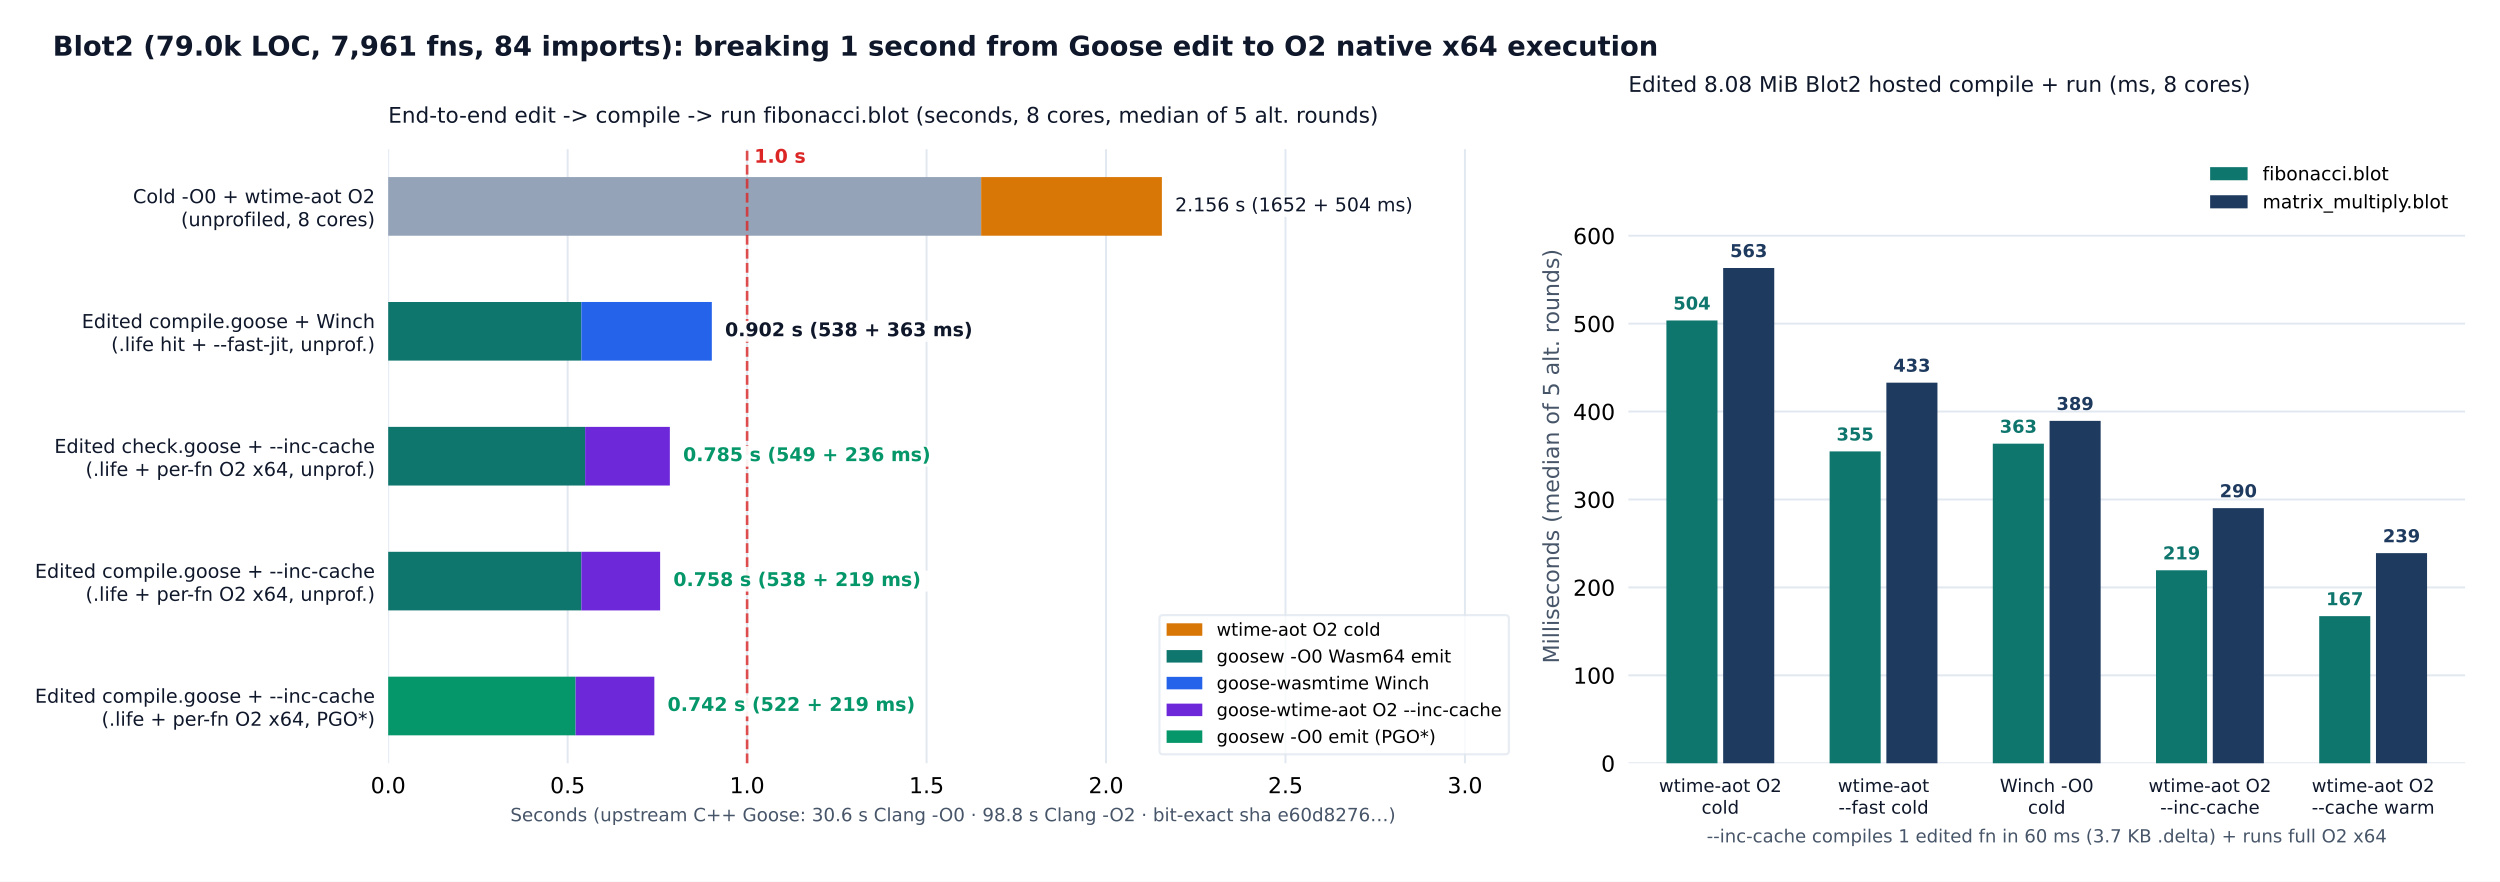
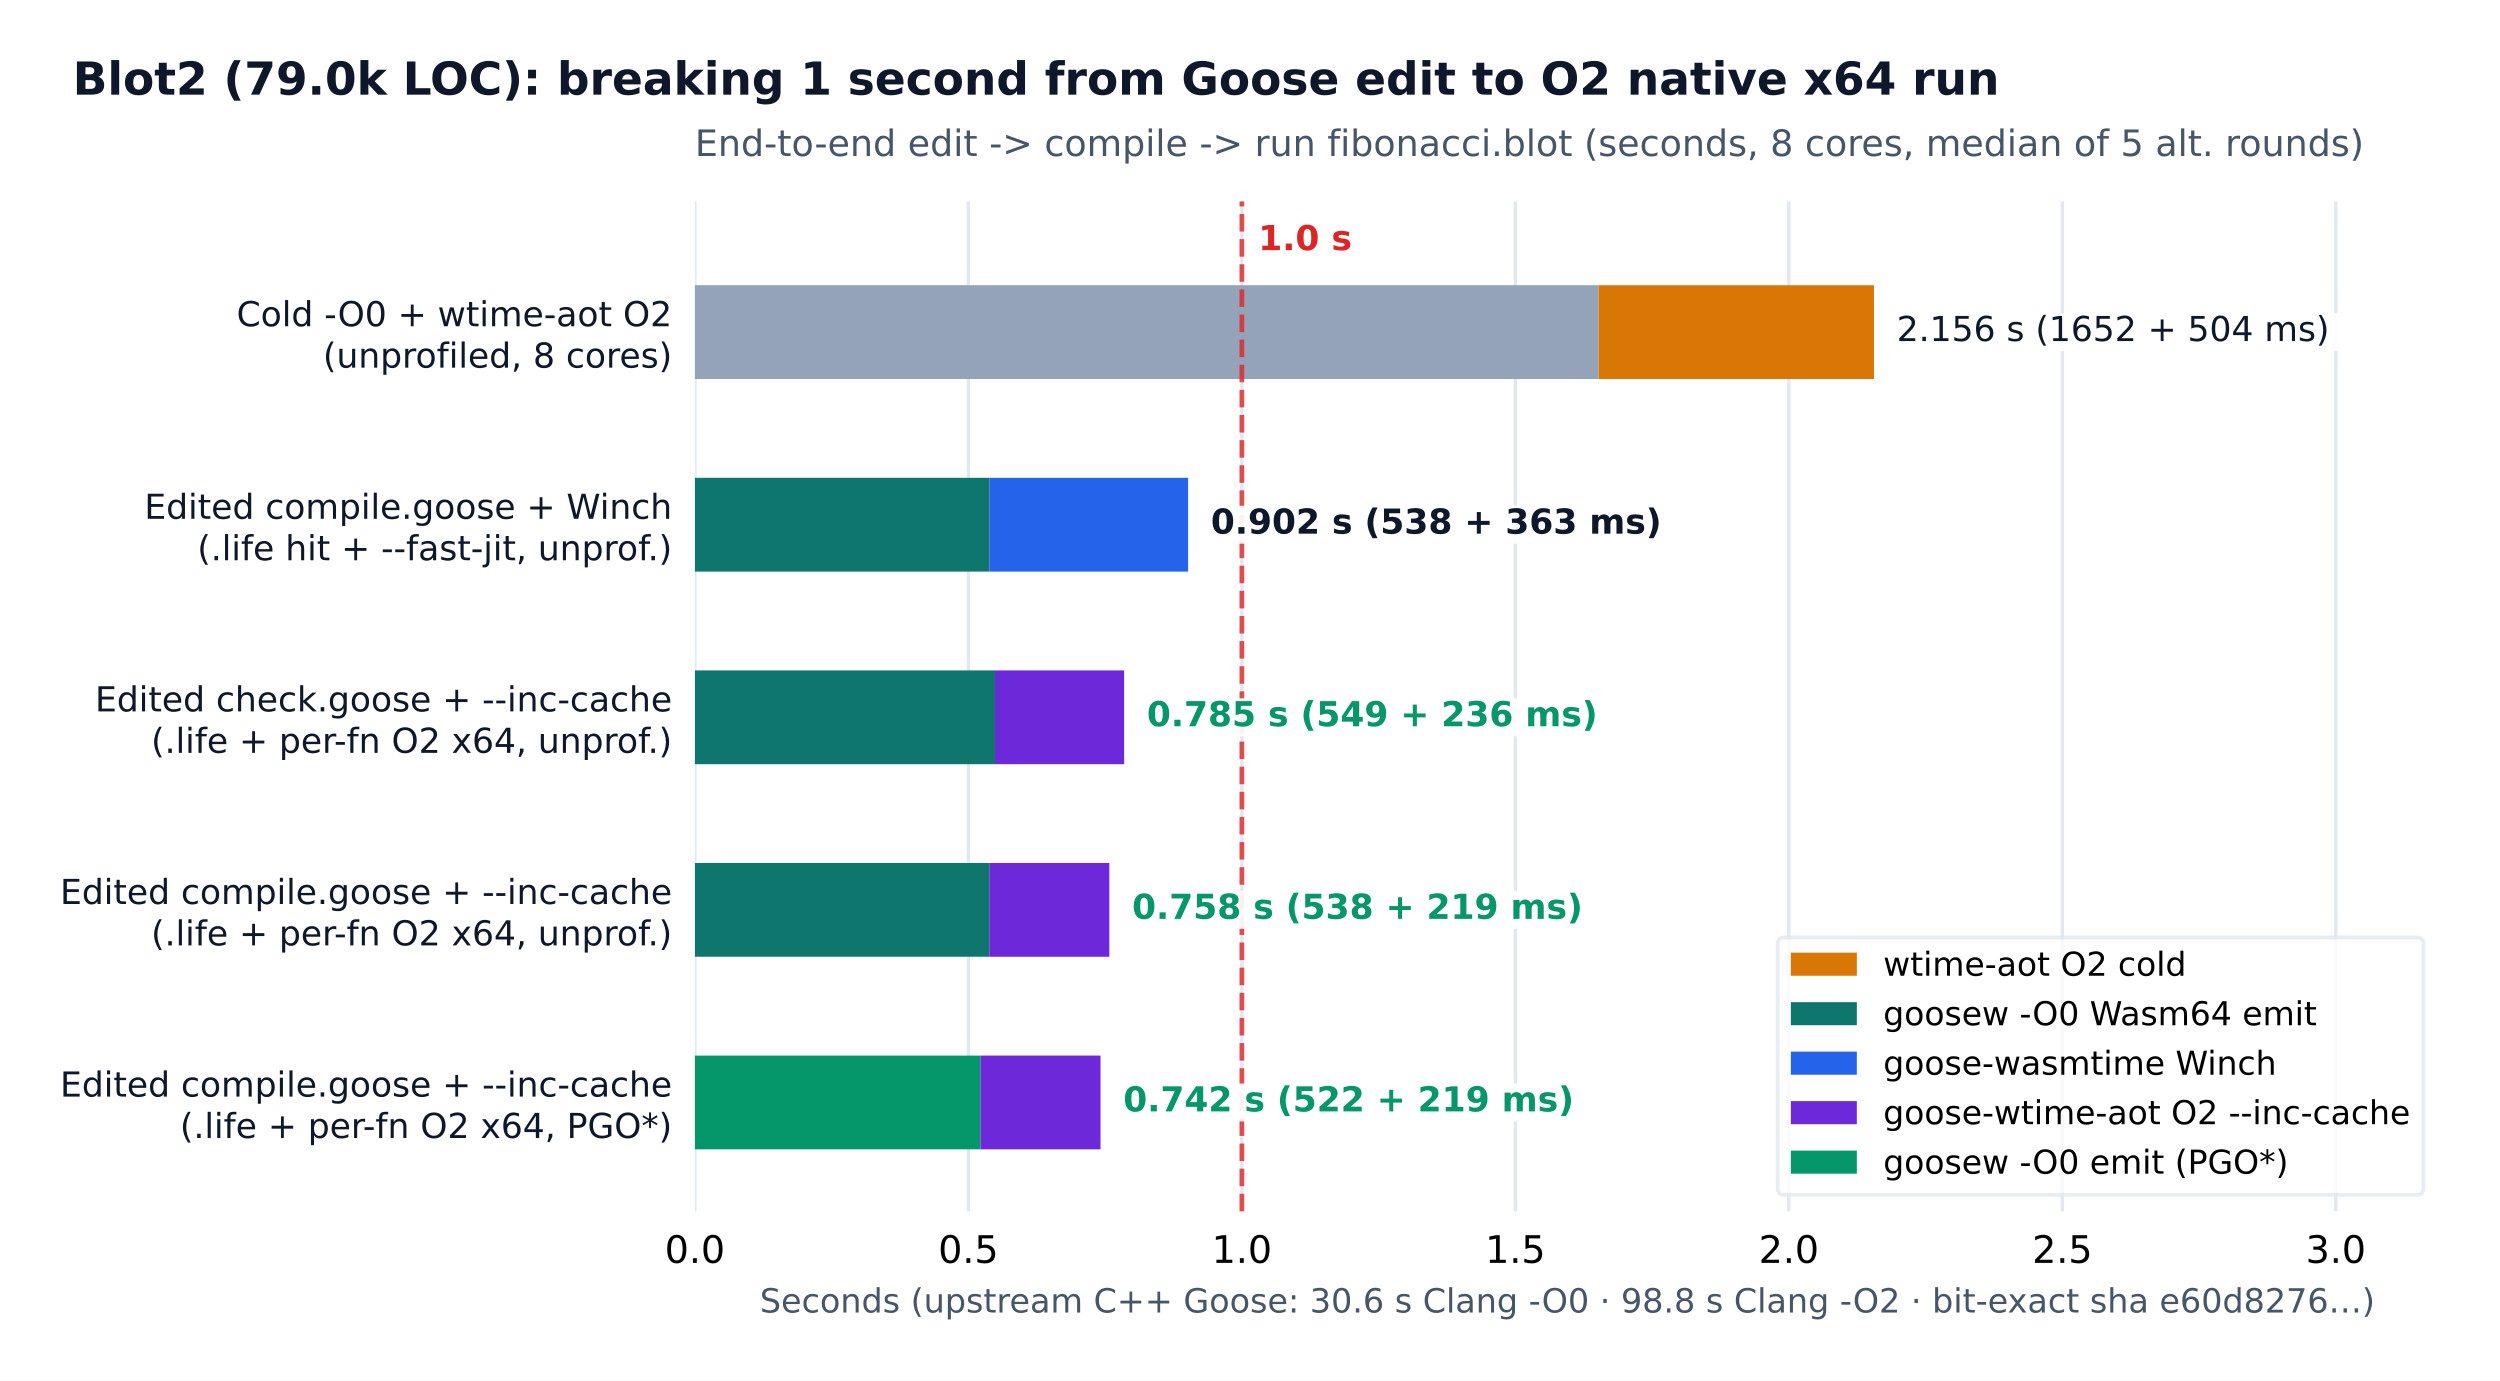
- <svg xmlns="http://www.w3.org/2000/svg" width="1134.48pt" height="400.08pt" viewBox="0 0 1134.48 400.08" version="1.1">
+ <svg xmlns="http://www.w3.org/2000/svg" width="659.28pt" height="364.08pt" viewBox="0 0 659.28 364.08" version="1.1">
  <defs>
    <style type="text/css">*{stroke-linejoin: round; stroke-linecap: butt}</style>
  </defs>
  <g id="figure_1">
    <g id="patch_1">
-       <path d="M 0 400.08 L 1134.48 400.08 L 1134.48 -0 L 0 -0 z " style="fill: #ffffff" />
+       <path d="M 0 364.08 L 659.28 364.08 L 659.28 0 L 0 0 z " style="fill: #ffffff" />
    </g>
    <g id="axes_1">
      <g id="patch_2">
-         <path d="M 176.158 346.354 L 688.759 346.354 L 688.759 67.688 L 176.158 67.688 z " style="fill: #ffffff" />
+         <path d="M 183.253 319.439 L 643.44 319.439 L 643.44 53.136 L 183.253 53.136 z " style="fill: #ffffff" />
      </g>
      <g id="matplotlib.axis_1">
        <g id="xtick_1">
          <g id="line2d_1">
-             <path d="M 176.158 346.354 L 176.158 67.688 " clip-path="url(#p1645111afd)" style="fill: none; stroke: #e2e8f0; stroke-width: 0.9; stroke-linecap: square" />
+             <path d="M 183.253 319.439 L 183.253 53.136 " clip-path="url(#padba60b5b8)" style="fill: none; stroke: #e2e8f0; stroke-width: 0.9; stroke-linecap: square" />
          </g>
          <g id="line2d_2" />
          <g id="text_1">
-             <text style="font-size: 10px; font-family: 'DejaVu Sans'; text-anchor: middle" x="176.158" y="359.952" transform="rotate(-0 176.1576 359.9521)">0.0</text>
+             <text style="font-size: 10px; font-family: 'DejaVu Sans'; text-anchor: middle" x="183.253" y="333.036" transform="rotate(-0 183.2527 333.0365)">0.0</text>
          </g>
        </g>
        <g id="xtick_2">
          <g id="line2d_3">
-             <path d="M 257.594 346.354 L 257.594 67.688 " clip-path="url(#p1645111afd)" style="fill: none; stroke: #e2e8f0; stroke-width: 0.9; stroke-linecap: square" />
+             <path d="M 255.374 319.439 L 255.374 53.136 " clip-path="url(#padba60b5b8)" style="fill: none; stroke: #e2e8f0; stroke-width: 0.9; stroke-linecap: square" />
          </g>
          <g id="line2d_4" />
          <g id="text_2">
-             <text style="font-size: 10px; font-family: 'DejaVu Sans'; text-anchor: middle" x="257.594" y="359.952" transform="rotate(-0 257.5943 359.9521)">0.5</text>
+             <text style="font-size: 10px; font-family: 'DejaVu Sans'; text-anchor: middle" x="255.374" y="333.036" transform="rotate(-0 255.3744 333.0365)">0.5</text>
          </g>
        </g>
        <g id="xtick_3">
          <g id="line2d_5">
-             <path d="M 339.031 346.354 L 339.031 67.688 " clip-path="url(#p1645111afd)" style="fill: none; stroke: #e2e8f0; stroke-width: 0.9; stroke-linecap: square" />
+             <path d="M 327.496 319.439 L 327.496 53.136 " clip-path="url(#padba60b5b8)" style="fill: none; stroke: #e2e8f0; stroke-width: 0.9; stroke-linecap: square" />
          </g>
          <g id="line2d_6" />
          <g id="text_3">
-             <text style="font-size: 10px; font-family: 'DejaVu Sans'; text-anchor: middle" x="339.031" y="359.952" transform="rotate(-0 339.031 359.9521)">1.0</text>
+             <text style="font-size: 10px; font-family: 'DejaVu Sans'; text-anchor: middle" x="327.496" y="333.036" transform="rotate(-0 327.4961 333.0365)">1.0</text>
          </g>
        </g>
        <g id="xtick_4">
          <g id="line2d_7">
-             <path d="M 420.468 346.354 L 420.468 67.688 " clip-path="url(#p1645111afd)" style="fill: none; stroke: #e2e8f0; stroke-width: 0.9; stroke-linecap: square" />
+             <path d="M 399.618 319.439 L 399.618 53.136 " clip-path="url(#padba60b5b8)" style="fill: none; stroke: #e2e8f0; stroke-width: 0.9; stroke-linecap: square" />
          </g>
          <g id="line2d_8" />
          <g id="text_4">
-             <text style="font-size: 10px; font-family: 'DejaVu Sans'; text-anchor: middle" x="420.468" y="359.952" transform="rotate(-0 420.4677 359.9521)">1.5</text>
+             <text style="font-size: 10px; font-family: 'DejaVu Sans'; text-anchor: middle" x="399.618" y="333.036" transform="rotate(-0 399.6178 333.0365)">1.5</text>
          </g>
        </g>
        <g id="xtick_5">
          <g id="line2d_9">
-             <path d="M 501.904 346.354 L 501.904 67.688 " clip-path="url(#p1645111afd)" style="fill: none; stroke: #e2e8f0; stroke-width: 0.9; stroke-linecap: square" />
+             <path d="M 471.739 319.439 L 471.739 53.136 " clip-path="url(#padba60b5b8)" style="fill: none; stroke: #e2e8f0; stroke-width: 0.9; stroke-linecap: square" />
          </g>
          <g id="line2d_10" />
          <g id="text_5">
-             <text style="font-size: 10px; font-family: 'DejaVu Sans'; text-anchor: middle" x="501.904" y="359.952" transform="rotate(-0 501.9044 359.9521)">2.0</text>
+             <text style="font-size: 10px; font-family: 'DejaVu Sans'; text-anchor: middle" x="471.739" y="333.036" transform="rotate(-0 471.7395 333.0365)">2.0</text>
          </g>
        </g>
        <g id="xtick_6">
          <g id="line2d_11">
-             <path d="M 583.341 346.354 L 583.341 67.688 " clip-path="url(#p1645111afd)" style="fill: none; stroke: #e2e8f0; stroke-width: 0.9; stroke-linecap: square" />
+             <path d="M 543.861 319.439 L 543.861 53.136 " clip-path="url(#padba60b5b8)" style="fill: none; stroke: #e2e8f0; stroke-width: 0.9; stroke-linecap: square" />
          </g>
          <g id="line2d_12" />
          <g id="text_6">
-             <text style="font-size: 10px; font-family: 'DejaVu Sans'; text-anchor: middle" x="583.341" y="359.952" transform="rotate(-0 583.3411 359.9521)">2.5</text>
+             <text style="font-size: 10px; font-family: 'DejaVu Sans'; text-anchor: middle" x="543.861" y="333.036" transform="rotate(-0 543.8612 333.0365)">2.5</text>
          </g>
        </g>
        <g id="xtick_7">
          <g id="line2d_13">
-             <path d="M 664.778 346.354 L 664.778 67.688 " clip-path="url(#p1645111afd)" style="fill: none; stroke: #e2e8f0; stroke-width: 0.9; stroke-linecap: square" />
+             <path d="M 615.983 319.439 L 615.983 53.136 " clip-path="url(#padba60b5b8)" style="fill: none; stroke: #e2e8f0; stroke-width: 0.9; stroke-linecap: square" />
          </g>
          <g id="line2d_14" />
          <g id="text_7">
-             <text style="font-size: 10px; font-family: 'DejaVu Sans'; text-anchor: middle" x="664.778" y="359.952" transform="rotate(-0 664.7778 359.9521)">3.0</text>
+             <text style="font-size: 10px; font-family: 'DejaVu Sans'; text-anchor: middle" x="615.983" y="333.036" transform="rotate(-0 615.9829 333.0365)">3.0</text>
          </g>
        </g>
        <g id="text_8">
-           <text style="font-size: 8.3px; font-family: 'DejaVu Sans'; text-anchor: middle; fill: #475569" x="432.458" y="372.661" transform="rotate(-0 432.4582 372.6611)">Seconds (upstream C++ Goose: 30.6 s Clang -O0 · 98.8 s Clang -O2 · bit-exact sha e60d8276…)</text>
+           <text style="font-size: 8.8px; font-family: 'DejaVu Sans'; text-anchor: middle; fill: #475569" x="413.346" y="346.125" transform="rotate(-0 413.3461 346.1255)">Seconds (upstream C++ Goose: 30.6 s Clang -O0 · 98.8 s Clang -O2 · bit-exact sha e60d8276…)</text>
        </g>
      </g>
      <g id="matplotlib.axis_2">
        <g id="ytick_1">
          <g id="line2d_15" />
          <g id="text_9">
-             <text style="font-size: 8.7px; font-family: 'DejaVu Sans'; fill: #0f172a" transform="translate(60.34594 92.18152)">Cold -O0 + wtime-aot O2</text>
-             <text style="font-size: 8.7px; font-family: 'DejaVu Sans'; fill: #0f172a" transform="translate(82.12992 102.6239)">(unprofiled, 8 cores)</text>
+             <text style="font-size: 9.1px; font-family: 'DejaVu Sans'; fill: #0f172a" transform="translate(62.39219 86.03455)">Cold -O0 + wtime-aot O2</text>
+             <text style="font-size: 9.1px; font-family: 'DejaVu Sans'; fill: #0f172a" transform="translate(85.17773 96.95704)">(unprofiled, 8 cores)</text>
          </g>
        </g>
        <g id="ytick_2">
          <g id="line2d_16" />
          <g id="text_10">
-             <text style="font-size: 8.7px; font-family: 'DejaVu Sans'; fill: #0f172a" transform="translate(37.09791 148.8611)">Edited compile.goose + Winch</text>
-             <text style="font-size: 8.7px; font-family: 'DejaVu Sans'; fill: #0f172a" transform="translate(50.44697 159.3035)">(.life hit + --fast-jit, unprof.)</text>
+             <text style="font-size: 9.1px; font-family: 'DejaVu Sans'; fill: #0f172a" transform="translate(38.07528 136.822)">Edited compile.goose + Winch</text>
+             <text style="font-size: 9.1px; font-family: 'DejaVu Sans'; fill: #0f172a" transform="translate(52.03809 147.7445)">(.life hit + --fast-jit, unprof.)</text>
          </g>
        </g>
        <g id="ytick_3">
          <g id="line2d_17" />
          <g id="text_11">
-             <text style="font-size: 8.7px; font-family: 'DejaVu Sans'; fill: #0f172a" transform="translate(24.65962 205.5407)">Edited check.goose + --inc-cache</text>
-             <text style="font-size: 8.7px; font-family: 'DejaVu Sans'; fill: #0f172a" transform="translate(38.80528 215.9831)">(.life + per-fn O2 x64, unprof.)</text>
+             <text style="font-size: 9.1px; font-family: 'DejaVu Sans'; fill: #0f172a" transform="translate(25.06512 187.6095)">Edited check.goose + --inc-cache</text>
+             <text style="font-size: 9.1px; font-family: 'DejaVu Sans'; fill: #0f172a" transform="translate(39.86116 198.5319)">(.life + per-fn O2 x64, unprof.)</text>
          </g>
        </g>
        <g id="ytick_4">
          <g id="line2d_18" />
          <g id="text_12">
-             <text style="font-size: 8.7px; font-family: 'DejaVu Sans'; fill: #0f172a" transform="translate(15.84 262.2203)">Edited compile.goose + --inc-cache</text>
-             <text style="font-size: 8.7px; font-family: 'DejaVu Sans'; fill: #0f172a" transform="translate(38.80528 272.6627)">(.life + per-fn O2 x64, unprof.)</text>
+             <text style="font-size: 9.1px; font-family: 'DejaVu Sans'; fill: #0f172a" transform="translate(15.84 238.3969)">Edited compile.goose + --inc-cache</text>
+             <text style="font-size: 9.1px; font-family: 'DejaVu Sans'; fill: #0f172a" transform="translate(39.86116 249.3194)">(.life + per-fn O2 x64, unprof.)</text>
          </g>
        </g>
        <g id="ytick_5">
          <g id="line2d_19" />
          <g id="text_13">
-             <text style="font-size: 8.7px; font-family: 'DejaVu Sans'; fill: #0f172a" transform="translate(15.84 318.8999)">Edited compile.goose + --inc-cache</text>
-             <text style="font-size: 8.7px; font-family: 'DejaVu Sans'; fill: #0f172a" transform="translate(46.0725 329.3423)">(.life + per-fn O2 x64, PGO*)</text>
+             <text style="font-size: 9.1px; font-family: 'DejaVu Sans'; fill: #0f172a" transform="translate(15.84 289.1844)">Edited compile.goose + --inc-cache</text>
+             <text style="font-size: 9.1px; font-family: 'DejaVu Sans'; fill: #0f172a" transform="translate(47.4625 300.1069)">(.life + per-fn O2 x64, PGO*)</text>
          </g>
        </g>
      </g>
      <g id="patch_3">
-         <path d="M 176.158 80.355 L 445.236 80.355 L 445.236 106.969 L 176.158 106.969 z " clip-path="url(#p1645111afd)" style="fill: #94a3b8" />
+         <path d="M 183.253 75.217 L 421.553 75.217 L 421.553 99.949 L 183.253 99.949 z " clip-path="url(#padba60b5b8)" style="fill: #94a3b8" />
      </g>
      <g id="patch_4">
-         <path d="M 445.236 80.355 L 527.254 80.355 L 527.254 106.969 L 445.236 106.969 z " clip-path="url(#p1645111afd)" style="fill: #d97706" />
+         <path d="M 421.553 75.217 L 494.19 75.217 L 494.19 99.949 L 421.553 99.949 z " clip-path="url(#padba60b5b8)" style="fill: #d97706" />
      </g>
      <g id="patch_5">
-         <path d="M 176.158 137.034 L 263.82 137.034 L 263.82 163.649 L 176.158 163.649 z " clip-path="url(#p1645111afd)" style="fill: #0f766e" />
+         <path d="M 183.253 126.005 L 260.888 126.005 L 260.888 150.736 L 183.253 150.736 z " clip-path="url(#padba60b5b8)" style="fill: #0f766e" />
      </g>
      <g id="patch_6">
-         <path d="M 263.82 137.034 L 323.022 137.034 L 323.022 163.649 L 263.82 163.649 z " clip-path="url(#p1645111afd)" style="fill: #2563eb" />
+         <path d="M 260.888 126.005 L 313.318 126.005 L 313.318 150.736 L 260.888 150.736 z " clip-path="url(#padba60b5b8)" style="fill: #2563eb" />
      </g>
      <g id="patch_7">
-         <path d="M 176.158 193.714 L 265.527 193.714 L 265.527 220.329 L 176.158 220.329 z " clip-path="url(#p1645111afd)" style="fill: #0f766e" />
+         <path d="M 183.253 176.792 L 262.399 176.792 L 262.399 201.524 L 183.253 201.524 z " clip-path="url(#padba60b5b8)" style="fill: #0f766e" />
      </g>
      <g id="patch_8">
-         <path d="M 265.527 193.714 L 303.971 193.714 L 303.971 220.329 L 265.527 220.329 z " clip-path="url(#p1645111afd)" style="fill: #6d28d9" />
+         <path d="M 262.399 176.792 L 296.446 176.792 L 296.446 201.524 L 262.399 201.524 z " clip-path="url(#padba60b5b8)" style="fill: #6d28d9" />
      </g>
      <g id="patch_9">
-         <path d="M 176.158 250.393 L 263.82 250.393 L 263.82 277.008 L 176.158 277.008 z " clip-path="url(#p1645111afd)" style="fill: #0f766e" />
+         <path d="M 183.253 227.58 L 260.888 227.58 L 260.888 252.311 L 183.253 252.311 z " clip-path="url(#padba60b5b8)" style="fill: #0f766e" />
      </g>
      <g id="patch_10">
-         <path d="M 263.82 250.393 L 299.562 250.393 L 299.562 277.008 L 263.82 277.008 z " clip-path="url(#p1645111afd)" style="fill: #6d28d9" />
+         <path d="M 260.888 227.58 L 292.542 227.58 L 292.542 252.311 L 260.888 252.311 z " clip-path="url(#padba60b5b8)" style="fill: #6d28d9" />
      </g>
      <g id="patch_11">
-         <path d="M 176.158 307.073 L 261.194 307.073 L 261.194 333.688 L 176.158 333.688 z " clip-path="url(#p1645111afd)" style="fill: #059669" />
+         <path d="M 183.253 278.367 L 258.562 278.367 L 258.562 303.099 L 183.253 303.099 z " clip-path="url(#padba60b5b8)" style="fill: #059669" />
      </g>
      <g id="patch_12">
-         <path d="M 261.194 307.073 L 296.936 307.073 L 296.936 333.688 L 261.194 333.688 z " clip-path="url(#p1645111afd)" style="fill: #6d28d9" />
+         <path d="M 258.562 278.367 L 290.216 278.367 L 290.216 303.099 L 258.562 303.099 z " clip-path="url(#padba60b5b8)" style="fill: #6d28d9" />
      </g>
      <g id="line2d_20">
-         <path d="M 339.031 346.354 L 339.031 67.688 " clip-path="url(#p1645111afd)" style="fill: none; stroke-dasharray: 4.44,1.92; stroke-dashoffset: 0; stroke: #dc2626; stroke-opacity: 0.8; stroke-width: 1.2" />
+         <path d="M 327.496 319.439 L 327.496 53.136 " clip-path="url(#padba60b5b8)" style="fill: none; stroke-dasharray: 4.625,2; stroke-dashoffset: 0; stroke: #dc2626; stroke-opacity: 0.8; stroke-width: 1.25" />
      </g>
      <g id="text_14">
        <g id="patch_13">
-           <path d="M 532.824 98.392 L 644.26 98.392 L 644.26 88.932 L 532.824 88.932 z " style="fill: #ffffff; opacity: 0.92" />
-         </g>
-         <text style="font-size: 8.6px; font-family: 'DejaVu Sans'; text-anchor: start; fill: #0f172a" x="533.254" y="95.896" transform="rotate(-0 533.2543 95.89594)">2.156 s  (1652 + 504 ms)</text>
+           <path d="M 499.735 92.588 L 617.649 92.588 L 617.649 82.578 L 499.735 82.578 z " style="fill: #ffffff; opacity: 0.92" />
+         </g>
+         <text style="font-size: 9.1px; font-family: 'DejaVu Sans'; text-anchor: start; fill: #0f172a" x="500.19" y="89.947" transform="rotate(-0 500.1897 89.94693)">2.156 s  (1652 + 504 ms)</text>
      </g>
      <g id="text_15">
        <g id="patch_14">
-           <path d="M 328.592 155.072 L 444.785 155.072 L 444.785 145.612 L 328.592 145.612 z " style="fill: #ffffff; opacity: 0.92" />
-         </g>
-         <text style="font-weight: 700; font-size: 8.6px; font-family: 'DejaVu Sans'; text-anchor: start; fill: #0f172a" x="329.022" y="152.576" transform="rotate(-0 329.0219 152.5755)">0.902 s  (538 + 363 ms)</text>
+           <path d="M 318.863 143.376 L 441.811 143.376 L 441.811 133.366 L 318.863 133.366 z " style="fill: #ffffff; opacity: 0.92" />
+         </g>
+         <text style="font-weight: 700; font-size: 9.1px; font-family: 'DejaVu Sans'; text-anchor: start; fill: #0f172a" x="319.318" y="140.734" transform="rotate(-0 319.3181 140.7344)">0.902 s  (538 + 363 ms)</text>
      </g>
      <g id="text_16">
        <g id="patch_15">
-           <path d="M 309.541 211.751 L 425.734 211.751 L 425.734 202.291 L 309.541 202.291 z " style="fill: #ffffff; opacity: 0.92" />
-         </g>
-         <text style="font-weight: 700; font-size: 8.6px; font-family: 'DejaVu Sans'; text-anchor: start; fill: #059669" x="309.971" y="209.255" transform="rotate(-0 309.9712 209.2551)">0.785 s  (549 + 236 ms)</text>
+           <path d="M 301.991 194.163 L 424.94 194.163 L 424.94 184.153 L 301.991 184.153 z " style="fill: #ffffff; opacity: 0.92" />
+         </g>
+         <text style="font-weight: 700; font-size: 9.1px; font-family: 'DejaVu Sans'; text-anchor: start; fill: #059669" x="302.446" y="191.522" transform="rotate(-0 302.4465 191.5218)">0.785 s  (549 + 236 ms)</text>
      </g>
      <g id="text_17">
        <g id="patch_16">
-           <path d="M 305.132 268.431 L 421.325 268.431 L 421.325 258.971 L 305.132 258.971 z " style="fill: #ffffff; opacity: 0.92" />
-         </g>
-         <text style="font-weight: 700; font-size: 8.6px; font-family: 'DejaVu Sans'; text-anchor: start; fill: #059669" x="305.562" y="265.935" transform="rotate(-0 305.562 265.9347)">0.758 s  (538 + 219 ms)</text>
+           <path d="M 298.087 244.95 L 421.035 244.95 L 421.035 234.94 L 298.087 234.94 z " style="fill: #ffffff; opacity: 0.92" />
+         </g>
+         <text style="font-weight: 700; font-size: 9.1px; font-family: 'DejaVu Sans'; text-anchor: start; fill: #059669" x="298.542" y="242.309" transform="rotate(-0 298.5417 242.3093)">0.758 s  (538 + 219 ms)</text>
      </g>
      <g id="text_18">
        <g id="patch_17">
-           <path d="M 302.506 325.11 L 418.699 325.11 L 418.699 315.65 L 302.506 315.65 z " style="fill: #ffffff; opacity: 0.92" />
-         </g>
-         <text style="font-weight: 700; font-size: 8.6px; font-family: 'DejaVu Sans'; text-anchor: start; fill: #059669" x="302.936" y="322.614" transform="rotate(-0 302.936 322.6143)">0.742 s  (522 + 219 ms)</text>
+           <path d="M 295.761 295.738 L 418.709 295.738 L 418.709 285.728 L 295.761 285.728 z " style="fill: #ffffff; opacity: 0.92" />
+         </g>
+         <text style="font-weight: 700; font-size: 9.1px; font-family: 'DejaVu Sans'; text-anchor: start; fill: #059669" x="296.216" y="293.097" transform="rotate(-0 296.2161 293.0967)">0.742 s  (522 + 219 ms)</text>
      </g>
      <g id="text_19">
        <g id="patch_18">
-           <path d="M 341.858 76.349 L 366.065 76.349 L 366.065 66.889 L 341.858 66.889 z " style="fill: #ffffff; opacity: 0.92" />
-         </g>
-         <text style="font-weight: 700; font-size: 8.6px; font-family: 'DejaVu Sans'; text-anchor: start; fill: #dc2626" x="342.288" y="73.853" transform="rotate(-0 342.2885 73.85277)">1.0 s</text>
+           <path d="M 331.368 68.606 L 356.982 68.606 L 356.982 58.596 L 331.368 58.596 z " style="fill: #ffffff; opacity: 0.92" />
+         </g>
+         <text style="font-weight: 700; font-size: 9.1px; font-family: 'DejaVu Sans'; text-anchor: start; fill: #dc2626" x="331.823" y="65.965" transform="rotate(-0 331.8234 65.96521)">1.0 s</text>
      </g>
      <g id="text_20">
-         <text style="font-size: 9.8px; font-family: 'DejaVu Sans'; text-anchor: start; fill: #0f172a" x="176.158" y="55.688" transform="rotate(-0 176.1576 55.68792)">End-to-end edit -&gt; compile -&gt; run fibonacci.blot (seconds, 8 cores, median of 5 alt. rounds)</text>
+         <text style="font-size: 9.6px; font-family: 'DejaVu Sans'; text-anchor: start; fill: #475569" x="183.253" y="41.136" transform="rotate(-0 183.2527 41.13592)">End-to-end edit -&gt; compile -&gt; run fibonacci.blot (seconds, 8 cores, median of 5 alt. rounds)</text>
      </g>
      <g id="legend_1">
        <g id="patch_19">
-           <path d="M 527.775 342.304 L 683.089 342.304 Q 684.709 342.304 684.709 340.684 L 684.709 280.741 Q 684.709 279.121 683.089 279.121 L 527.775 279.121 Q 526.155 279.121 526.155 280.741 L 526.155 340.684 Q 526.155 342.304 527.775 342.304 z " style="fill: #ffffff; opacity: 0.8; stroke: #e2e8f0; stroke-linejoin: miter" />
+           <path d="M 470.531 315.089 L 637.35 315.089 Q 639.09 315.089 639.09 313.349 L 639.09 248.965 Q 639.09 247.225 637.35 247.225 L 470.531 247.225 Q 468.791 247.225 468.791 248.965 L 468.791 313.349 Q 468.791 315.089 470.531 315.089 z " style="fill: #ffffff; opacity: 0.8; stroke: #e2e8f0; stroke-linejoin: miter" />
        </g>
        <g id="patch_20">
-           <path d="M 529.395 288.516 L 545.595 288.516 L 545.595 282.846 L 529.395 282.846 z " style="fill: #d97706" />
+           <path d="M 472.271 257.316 L 489.671 257.316 L 489.671 251.226 L 472.271 251.226 z " style="fill: #d97706" />
        </g>
        <g id="text_21">
-           <text style="font-size: 8.1px; font-family: 'DejaVu Sans'; text-anchor: start" x="552.075" y="288.516" transform="rotate(-0 552.075 288.516)">wtime-aot O2 cold</text>
+           <text style="font-size: 8.7px; font-family: 'DejaVu Sans'; text-anchor: start" x="496.631" y="257.316" transform="rotate(-0 496.6311 257.3161)">wtime-aot O2 cold</text>
        </g>
        <g id="patch_21">
-           <path d="M 529.395 300.667 L 545.595 300.667 L 545.595 294.997 L 529.395 294.997 z " style="fill: #0f766e" />
+           <path d="M 472.271 270.367 L 489.671 270.367 L 489.671 264.277 L 472.271 264.277 z " style="fill: #0f766e" />
        </g>
        <g id="text_22">
-           <text style="font-size: 8.1px; font-family: 'DejaVu Sans'; text-anchor: start" x="552.075" y="300.667" transform="rotate(-0 552.075 300.6666)">goosew -O0 Wasm64 emit</text>
+           <text style="font-size: 8.7px; font-family: 'DejaVu Sans'; text-anchor: start" x="496.631" y="270.367" transform="rotate(-0 496.6311 270.3668)">goosew -O0 Wasm64 emit</text>
        </g>
        <g id="patch_22">
-           <path d="M 529.395 312.817 L 545.595 312.817 L 545.595 307.147 L 529.395 307.147 z " style="fill: #2563eb" />
+           <path d="M 472.271 283.417 L 489.671 283.417 L 489.671 277.327 L 472.271 277.327 z " style="fill: #2563eb" />
        </g>
        <g id="text_23">
-           <text style="font-size: 8.1px; font-family: 'DejaVu Sans'; text-anchor: start" x="552.075" y="312.817" transform="rotate(-0 552.075 312.8172)">goose-wasmtime Winch</text>
+           <text style="font-size: 8.7px; font-family: 'DejaVu Sans'; text-anchor: start" x="496.631" y="283.417" transform="rotate(-0 496.6311 283.4174)">goose-wasmtime Winch</text>
        </g>
        <g id="patch_23">
-           <path d="M 529.395 324.968 L 545.595 324.968 L 545.595 319.298 L 529.395 319.298 z " style="fill: #6d28d9" />
+           <path d="M 472.271 296.468 L 489.671 296.468 L 489.671 290.378 L 472.271 290.378 z " style="fill: #6d28d9" />
        </g>
        <g id="text_24">
-           <text style="font-size: 8.1px; font-family: 'DejaVu Sans'; text-anchor: start" x="552.075" y="324.968" transform="rotate(-0 552.075 324.9679)">goose-wtime-aot O2 --inc-cache</text>
+           <text style="font-size: 8.7px; font-family: 'DejaVu Sans'; text-anchor: start" x="496.631" y="296.468" transform="rotate(-0 496.6311 296.4681)">goose-wtime-aot O2 --inc-cache</text>
        </g>
        <g id="patch_24">
-           <path d="M 529.395 337.118 L 545.595 337.118 L 545.595 331.448 L 529.395 331.448 z " style="fill: #059669" />
+           <path d="M 472.271 309.519 L 489.671 309.519 L 489.671 303.429 L 472.271 303.429 z " style="fill: #059669" />
        </g>
        <g id="text_25">
-           <text style="font-size: 8.1px; font-family: 'DejaVu Sans'; text-anchor: start" x="552.075" y="337.118" transform="rotate(-0 552.075 337.1185)">goosew -O0 emit (PGO*)</text>
+           <text style="font-size: 8.7px; font-family: 'DejaVu Sans'; text-anchor: start" x="496.631" y="309.519" transform="rotate(-0 496.6311 309.5188)">goosew -O0 emit (PGO*)</text>
        </g>
      </g>
    </g>
-     <g id="axes_2">
-       <g id="patch_25">
-         <path d="M 738.935 346.354 L 1118.64 346.354 L 1118.64 67.688 L 738.935 67.688 z " style="fill: #ffffff" />
-       </g>
-       <g id="matplotlib.axis_3">
-         <g id="xtick_8">
-           <g id="line2d_21" />
-           <g id="text_26">
-             <text style="font-size: 8.2px; font-family: 'DejaVu Sans'; fill: #0f172a" transform="translate(752.8037 359.4059)">wtime-aot O2</text>
-             <text style="font-size: 8.2px; font-family: 'DejaVu Sans'; fill: #0f172a" transform="translate(772.1615 369.2482)">cold</text>
-           </g>
-         </g>
-         <g id="xtick_9">
-           <g id="line2d_22" />
-           <g id="text_27">
-             <text style="font-size: 8.2px; font-family: 'DejaVu Sans'; fill: #0f172a" transform="translate(834.0033 359.4059)">wtime-aot</text>
-             <text style="font-size: 8.2px; font-family: 'DejaVu Sans'; fill: #0f172a" transform="translate(834.2614 369.2482)">--fast cold</text>
-           </g>
-         </g>
-         <g id="xtick_10">
-           <g id="line2d_23" />
-           <g id="text_28">
-             <text style="font-size: 8.2px; font-family: 'DejaVu Sans'; fill: #0f172a" transform="translate(907.5012 359.4059)">Winch -O0</text>
-             <text style="font-size: 8.2px; font-family: 'DejaVu Sans'; fill: #0f172a" transform="translate(920.2823 369.2482)">cold</text>
-           </g>
-         </g>
-         <g id="xtick_11">
-           <g id="line2d_24" />
-           <g id="text_29">
-             <text style="font-size: 8.2px; font-family: 'DejaVu Sans'; fill: #0f172a" transform="translate(974.985 359.4059)">wtime-aot O2</text>
-             <text style="font-size: 8.2px; font-family: 'DejaVu Sans'; fill: #0f172a" transform="translate(980.2759 369.2482)">--inc-cache</text>
-           </g>
-         </g>
-         <g id="xtick_12">
-           <g id="line2d_25" />
-           <g id="text_30">
-             <text style="font-size: 8.2px; font-family: 'DejaVu Sans'; fill: #0f172a" transform="translate(1049.045 359.4059)">wtime-aot O2</text>
-             <text style="font-size: 8.2px; font-family: 'DejaVu Sans'; fill: #0f172a" transform="translate(1049.031 369.2482)">--cache warm</text>
-           </g>
-         </g>
-         <g id="text_31">
-           <text style="font-size: 8.2px; font-family: 'DejaVu Sans'; text-anchor: middle; fill: #475569" x="928.787" y="382.27" transform="rotate(-0 928.7873 382.2696)">--inc-cache compiles 1 edited fn in 60 ms (3.7 KB .delta) + runs full O2 x64</text>
-         </g>
-       </g>
-       <g id="matplotlib.axis_4">
-         <g id="ytick_6">
-           <g id="line2d_26">
-             <path d="M 738.935 346.354 L 1118.64 346.354 " clip-path="url(#p064f60901a)" style="fill: none; stroke: #e2e8f0; stroke-width: 0.9; stroke-linecap: square" />
-           </g>
-           <g id="line2d_27" />
-           <g id="text_32">
-             <text style="font-size: 10px; font-family: 'DejaVu Sans'; text-anchor: end" x="732.935" y="350.153" transform="rotate(-0 732.935 350.1532)">0</text>
-           </g>
-         </g>
-         <g id="ytick_7">
-           <g id="line2d_28">
-             <path d="M 738.935 306.456 L 1118.64 306.456 " clip-path="url(#p064f60901a)" style="fill: none; stroke: #e2e8f0; stroke-width: 0.9; stroke-linecap: square" />
-           </g>
-           <g id="line2d_29" />
-           <g id="text_33">
-             <text style="font-size: 10px; font-family: 'DejaVu Sans'; text-anchor: end" x="732.935" y="310.254" transform="rotate(-0 732.935 310.2544)">100</text>
-           </g>
-         </g>
-         <g id="ytick_8">
-           <g id="line2d_30">
-             <path d="M 738.935 266.557 L 1118.64 266.557 " clip-path="url(#p064f60901a)" style="fill: none; stroke: #e2e8f0; stroke-width: 0.9; stroke-linecap: square" />
-           </g>
-           <g id="line2d_31" />
-           <g id="text_34">
-             <text style="font-size: 10px; font-family: 'DejaVu Sans'; text-anchor: end" x="732.935" y="270.355" transform="rotate(-0 732.935 270.3555)">200</text>
-           </g>
-         </g>
-         <g id="ytick_9">
-           <g id="line2d_32">
-             <path d="M 738.935 226.658 L 1118.64 226.658 " clip-path="url(#p064f60901a)" style="fill: none; stroke: #e2e8f0; stroke-width: 0.9; stroke-linecap: square" />
-           </g>
-           <g id="line2d_33" />
-           <g id="text_35">
-             <text style="font-size: 10px; font-family: 'DejaVu Sans'; text-anchor: end" x="732.935" y="230.457" transform="rotate(-0 732.935 230.4566)">300</text>
-           </g>
-         </g>
-         <g id="ytick_10">
-           <g id="line2d_34">
-             <path d="M 738.935 186.759 L 1118.64 186.759 " clip-path="url(#p064f60901a)" style="fill: none; stroke: #e2e8f0; stroke-width: 0.9; stroke-linecap: square" />
-           </g>
-           <g id="line2d_35" />
-           <g id="text_36">
-             <text style="font-size: 10px; font-family: 'DejaVu Sans'; text-anchor: end" x="732.935" y="190.558" transform="rotate(-0 732.935 190.5577)">400</text>
-           </g>
-         </g>
-         <g id="ytick_11">
-           <g id="line2d_36">
-             <path d="M 738.935 146.86 L 1118.64 146.86 " clip-path="url(#p064f60901a)" style="fill: none; stroke: #e2e8f0; stroke-width: 0.9; stroke-linecap: square" />
-           </g>
-           <g id="line2d_37" />
-           <g id="text_37">
-             <text style="font-size: 10px; font-family: 'DejaVu Sans'; text-anchor: end" x="732.935" y="150.659" transform="rotate(-0 732.935 150.6589)">500</text>
-           </g>
-         </g>
-         <g id="ytick_12">
-           <g id="line2d_38">
-             <path d="M 738.935 106.961 L 1118.64 106.961 " clip-path="url(#p064f60901a)" style="fill: none; stroke: #e2e8f0; stroke-width: 0.9; stroke-linecap: square" />
-           </g>
-           <g id="line2d_39" />
-           <g id="text_38">
-             <text style="font-size: 10px; font-family: 'DejaVu Sans'; text-anchor: end" x="732.935" y="110.76" transform="rotate(-0 732.935 110.76)">600</text>
-           </g>
-         </g>
-         <g id="text_39">
-           <text style="font-size: 10px; font-family: 'DejaVu Sans'; text-anchor: middle; fill: #475569" x="707.445" y="207.021" transform="rotate(-90 707.4452 207.0212)">Milliseconds (median of 5 alt. rounds)</text>
-         </g>
-       </g>
-       <g id="patch_26">
-         <path d="M 756.194 346.354 L 779.378 346.354 L 779.378 145.435 L 756.194 145.435 z " clip-path="url(#p064f60901a)" style="fill: #0f766e" />
-       </g>
-       <g id="patch_27">
-         <path d="M 830.255 346.354 L 853.439 346.354 L 853.439 204.85 L 830.255 204.85 z " clip-path="url(#p064f60901a)" style="fill: #0f766e" />
-       </g>
-       <g id="patch_28">
-         <path d="M 904.315 346.354 L 927.499 346.354 L 927.499 201.328 L 904.315 201.328 z " clip-path="url(#p064f60901a)" style="fill: #0f766e" />
-       </g>
-       <g id="patch_29">
-         <path d="M 978.376 346.354 L 1001.56 346.354 L 1001.56 258.797 L 978.376 258.797 z " clip-path="url(#p064f60901a)" style="fill: #0f766e" />
-       </g>
-       <g id="patch_30">
-         <path d="M 1052.436 346.354 L 1075.62 346.354 L 1075.62 279.584 L 1052.436 279.584 z " clip-path="url(#p064f60901a)" style="fill: #0f766e" />
-       </g>
-       <g id="patch_31">
-         <path d="M 781.954 346.354 L 805.139 346.354 L 805.139 121.623 L 781.954 121.623 z " clip-path="url(#p064f60901a)" style="fill: #1e3a5f" />
-       </g>
-       <g id="patch_32">
-         <path d="M 856.015 346.354 L 879.199 346.354 L 879.199 173.641 L 856.015 173.641 z " clip-path="url(#p064f60901a)" style="fill: #1e3a5f" />
-       </g>
-       <g id="patch_33">
-         <path d="M 930.075 346.354 L 953.259 346.354 L 953.259 190.993 L 930.075 190.993 z " clip-path="url(#p064f60901a)" style="fill: #1e3a5f" />
-       </g>
-       <g id="patch_34">
-         <path d="M 1004.136 346.354 L 1027.32 346.354 L 1027.32 230.585 L 1004.136 230.585 z " clip-path="url(#p064f60901a)" style="fill: #1e3a5f" />
-       </g>
-       <g id="patch_35">
-         <path d="M 1078.196 346.354 L 1101.38 346.354 L 1101.38 251.013 L 1078.196 251.013 z " clip-path="url(#p064f60901a)" style="fill: #1e3a5f" />
-       </g>
-       <g id="text_40">
-         <text style="font-weight: 700; font-size: 8.1px; font-family: 'DejaVu Sans'; text-anchor: middle; fill: #0f766e" x="767.786" y="140.49" transform="rotate(-0 767.7864 140.4896)">504</text>
-       </g>
-       <g id="text_41">
-         <text style="font-weight: 700; font-size: 8.1px; font-family: 'DejaVu Sans'; text-anchor: middle; fill: #0f766e" x="841.847" y="199.904" transform="rotate(-0 841.8468 199.9043)">355</text>
-       </g>
-       <g id="text_42">
-         <text style="font-weight: 700; font-size: 8.1px; font-family: 'DejaVu Sans'; text-anchor: middle; fill: #0f766e" x="915.907" y="196.382" transform="rotate(-0 915.9072 196.3823)">363</text>
-       </g>
-       <g id="text_43">
-         <text style="font-weight: 700; font-size: 8.1px; font-family: 'DejaVu Sans'; text-anchor: middle; fill: #0f766e" x="989.968" y="253.852" transform="rotate(-0 989.9676 253.8516)">219</text>
-       </g>
-       <g id="text_44">
-         <text style="font-weight: 700; font-size: 8.1px; font-family: 'DejaVu Sans'; text-anchor: middle; fill: #0f766e" x="1064.028" y="274.638" transform="rotate(-0 1064.028 274.6382)">167</text>
-       </g>
-       <g id="text_45">
-         <text style="font-weight: 700; font-size: 8.1px; font-family: 'DejaVu Sans'; text-anchor: middle; fill: #1e3a5f" x="793.547" y="116.677" transform="rotate(-0 793.5465 116.6775)">563</text>
-       </g>
-       <g id="text_46">
-         <text style="font-weight: 700; font-size: 8.1px; font-family: 'DejaVu Sans'; text-anchor: middle; fill: #1e3a5f" x="867.607" y="168.696" transform="rotate(-0 867.6069 168.6955)">433</text>
-       </g>
-       <g id="text_47">
-         <text style="font-weight: 700; font-size: 8.1px; font-family: 'DejaVu Sans'; text-anchor: middle; fill: #1e3a5f" x="941.667" y="186.048" transform="rotate(-0 941.6673 186.0476)">389</text>
-       </g>
-       <g id="text_48">
-         <text style="font-weight: 700; font-size: 8.1px; font-family: 'DejaVu Sans'; text-anchor: middle; fill: #1e3a5f" x="1015.728" y="225.639" transform="rotate(-0 1015.728 225.6394)">290</text>
-       </g>
-       <g id="text_49">
-         <text style="font-weight: 700; font-size: 8.1px; font-family: 'DejaVu Sans'; text-anchor: middle; fill: #1e3a5f" x="1089.788" y="246.067" transform="rotate(-0 1089.788 246.0672)">239</text>
-       </g>
-       <g id="text_50">
-         <text style="font-size: 9.8px; font-family: 'DejaVu Sans'; text-anchor: start; fill: #0f172a" x="738.935" y="41.688" transform="rotate(-0 738.935 41.68792)">Edited 8.08 MiB Blot2 hosted compile + run (ms, 8 cores)</text>
-       </g>
-       <g id="legend_2">
-         <g id="patch_36">
-           <path d="M 1002.941 81.797 L 1019.941 81.797 L 1019.941 75.847 L 1002.941 75.847 z " style="fill: #0f766e" />
-         </g>
-         <g id="text_51">
-           <text style="font-size: 8.5px; font-family: 'DejaVu Sans'; text-anchor: start" x="1026.741" y="81.797" transform="rotate(-0 1026.741 81.79659)">fibonacci.blot</text>
-         </g>
-         <g id="patch_37">
-           <path d="M 1002.941 94.547 L 1019.941 94.547 L 1019.941 88.597 L 1002.941 88.597 z " style="fill: #1e3a5f" />
-         </g>
-         <g id="text_52">
-           <text style="font-size: 8.5px; font-family: 'DejaVu Sans'; text-anchor: start" x="1026.741" y="94.547" transform="rotate(-0 1026.741 94.54725)">matrix_multiply.blot</text>
-         </g>
-       </g>
-     </g>
-     <g id="text_53">
-       <text style="font-weight: 700; font-size: 12.4px; font-family: 'DejaVu Sans'; text-anchor: start; fill: #0f172a" x="23.928" y="25.262" transform="rotate(-0 23.92776 25.26206)">Blot2 (79.0k LOC, 7,961 fns, 84 imports): breaking 1 second from Goose edit to O2 native x64 execution</text>
+     <g id="text_26">
+       <text style="font-weight: 700; font-size: 12px; font-family: 'DejaVu Sans'; text-anchor: start; fill: #0f172a" x="19.176" y="24.958" transform="rotate(-0 19.17576 24.95812)">Blot2 (79.0k LOC): breaking 1 second from Goose edit to O2 native x64 run</text>
    </g>
  </g>
  <defs>
-     <clipPath id="p1645111afd">
-       <rect x="176.158" y="67.688" width="512.601" height="278.666" />
-     </clipPath>
-     <clipPath id="p064f60901a">
-       <rect x="738.935" y="67.688" width="379.705" height="278.666" />
+     <clipPath id="padba60b5b8">
+       <rect x="183.253" y="53.136" width="460.187" height="266.303" />
    </clipPath>
  </defs>
</svg>
